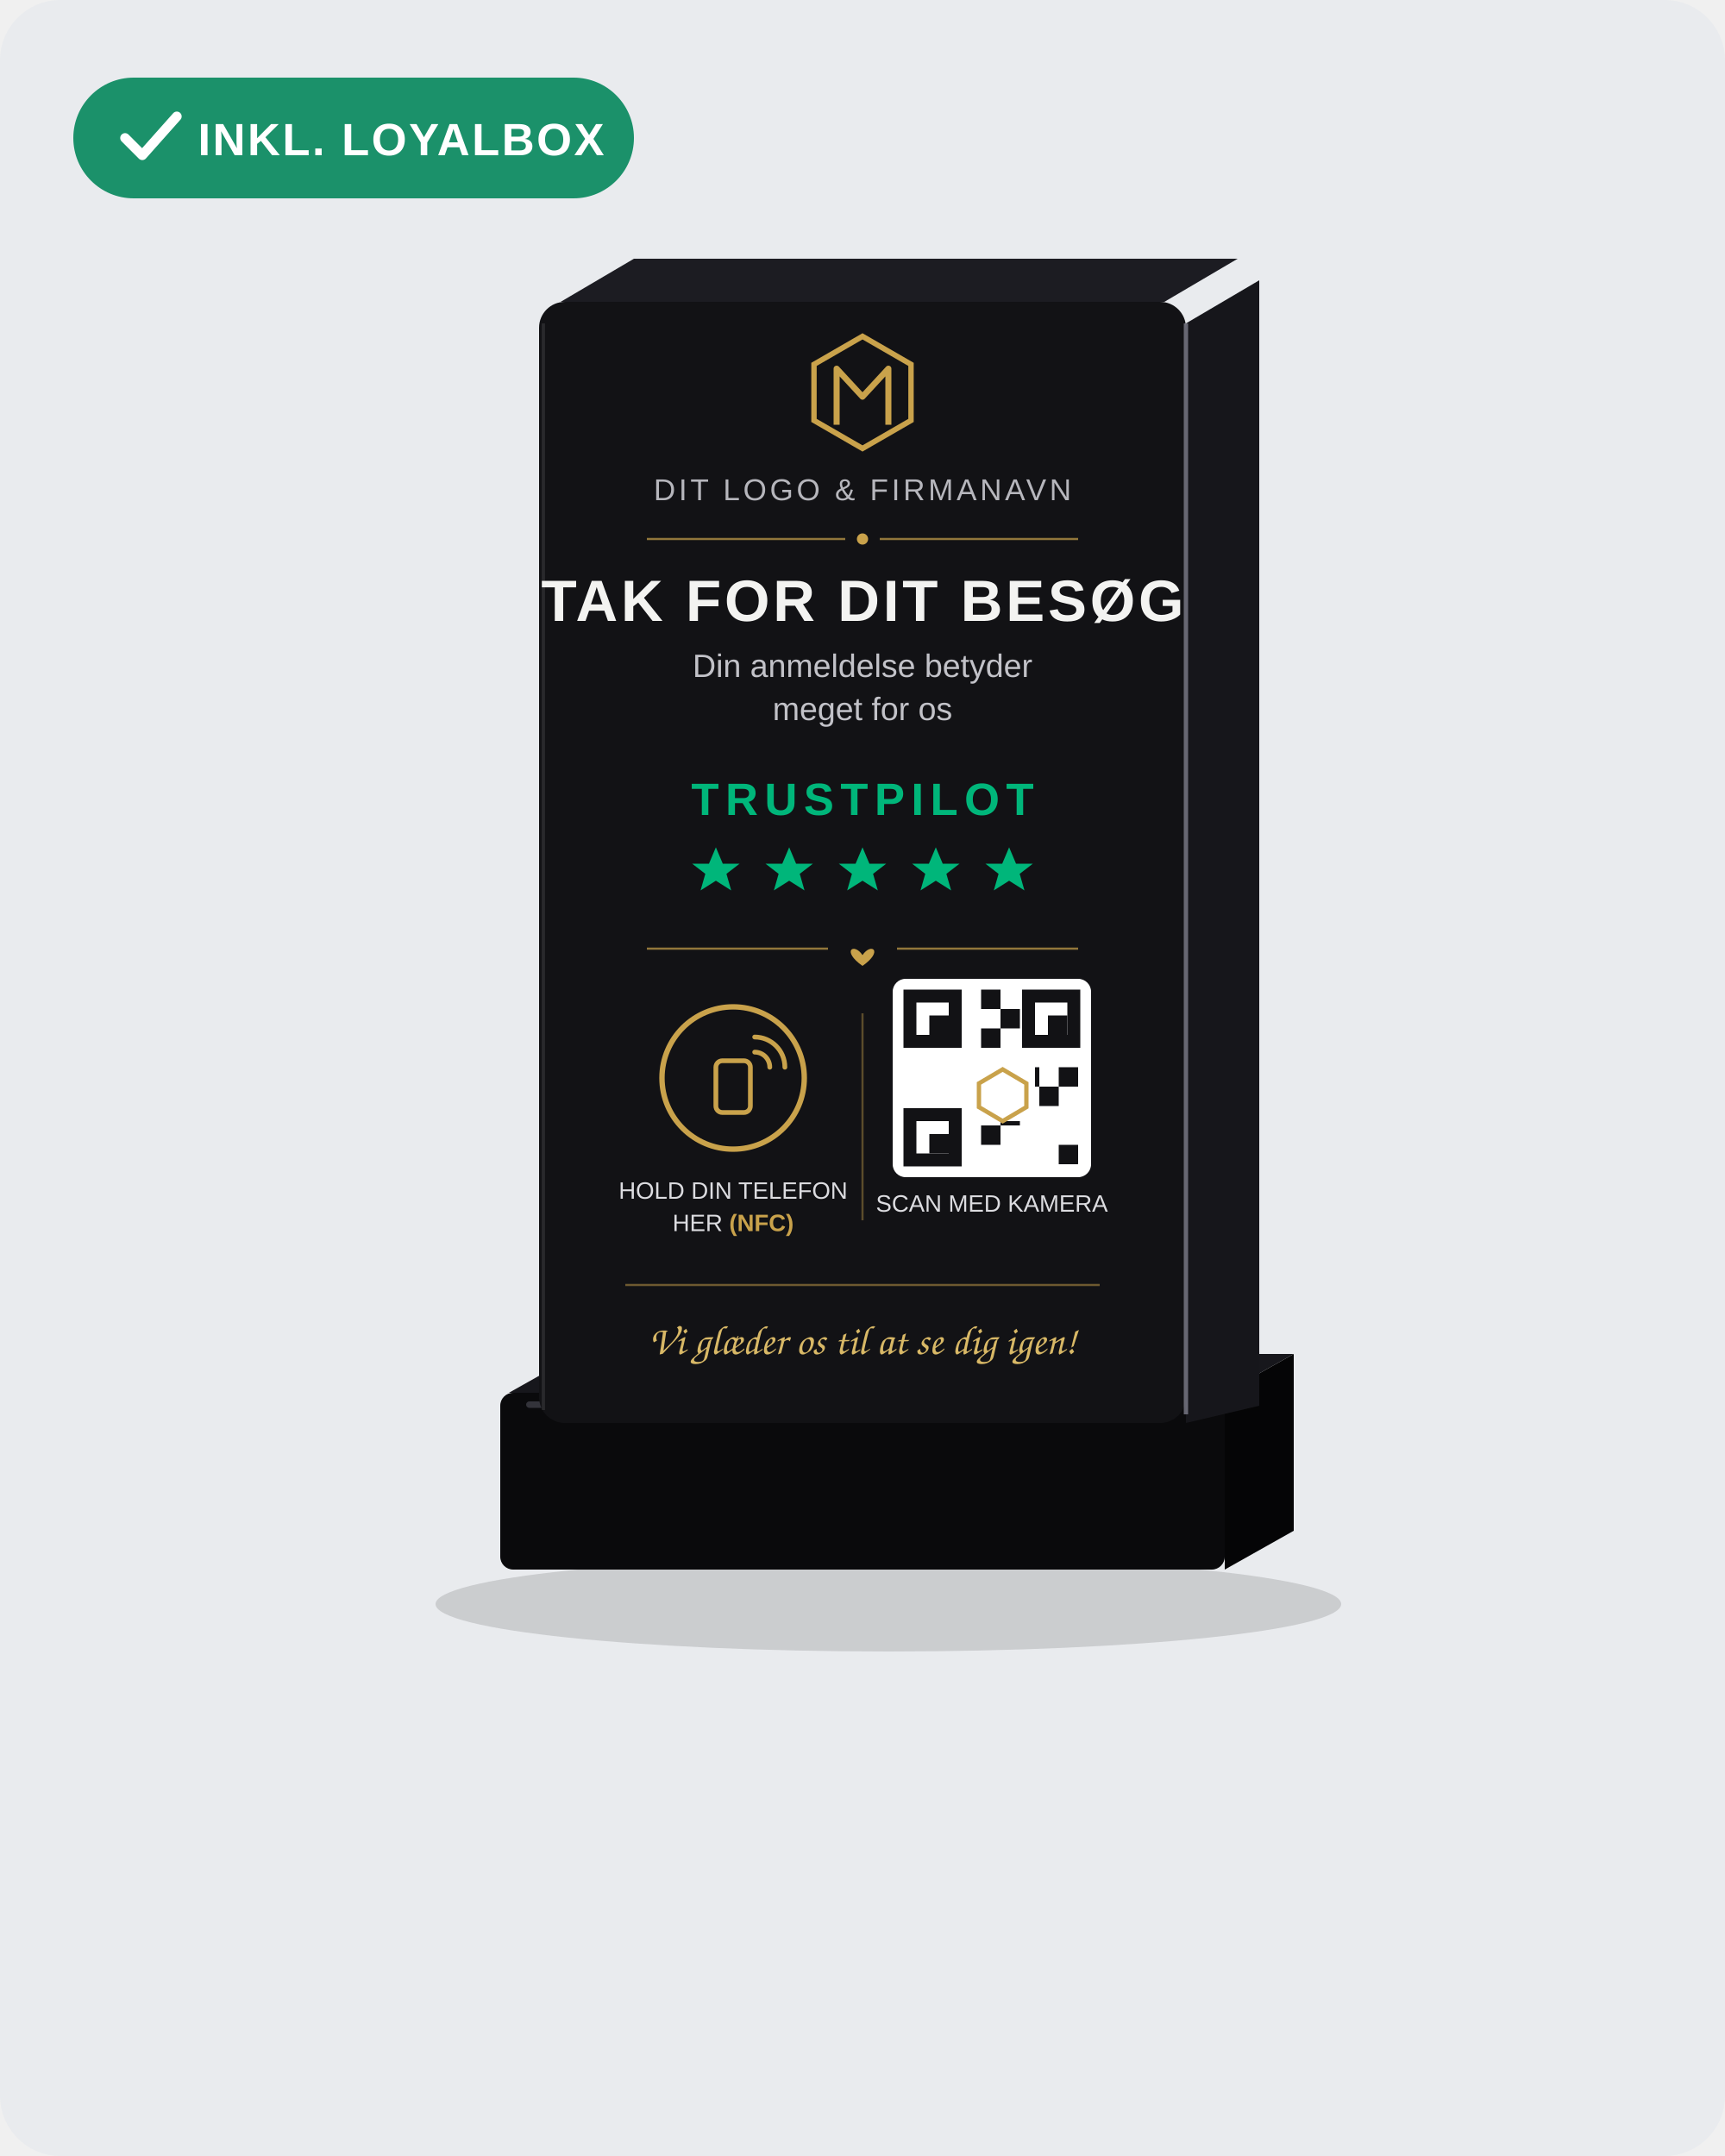
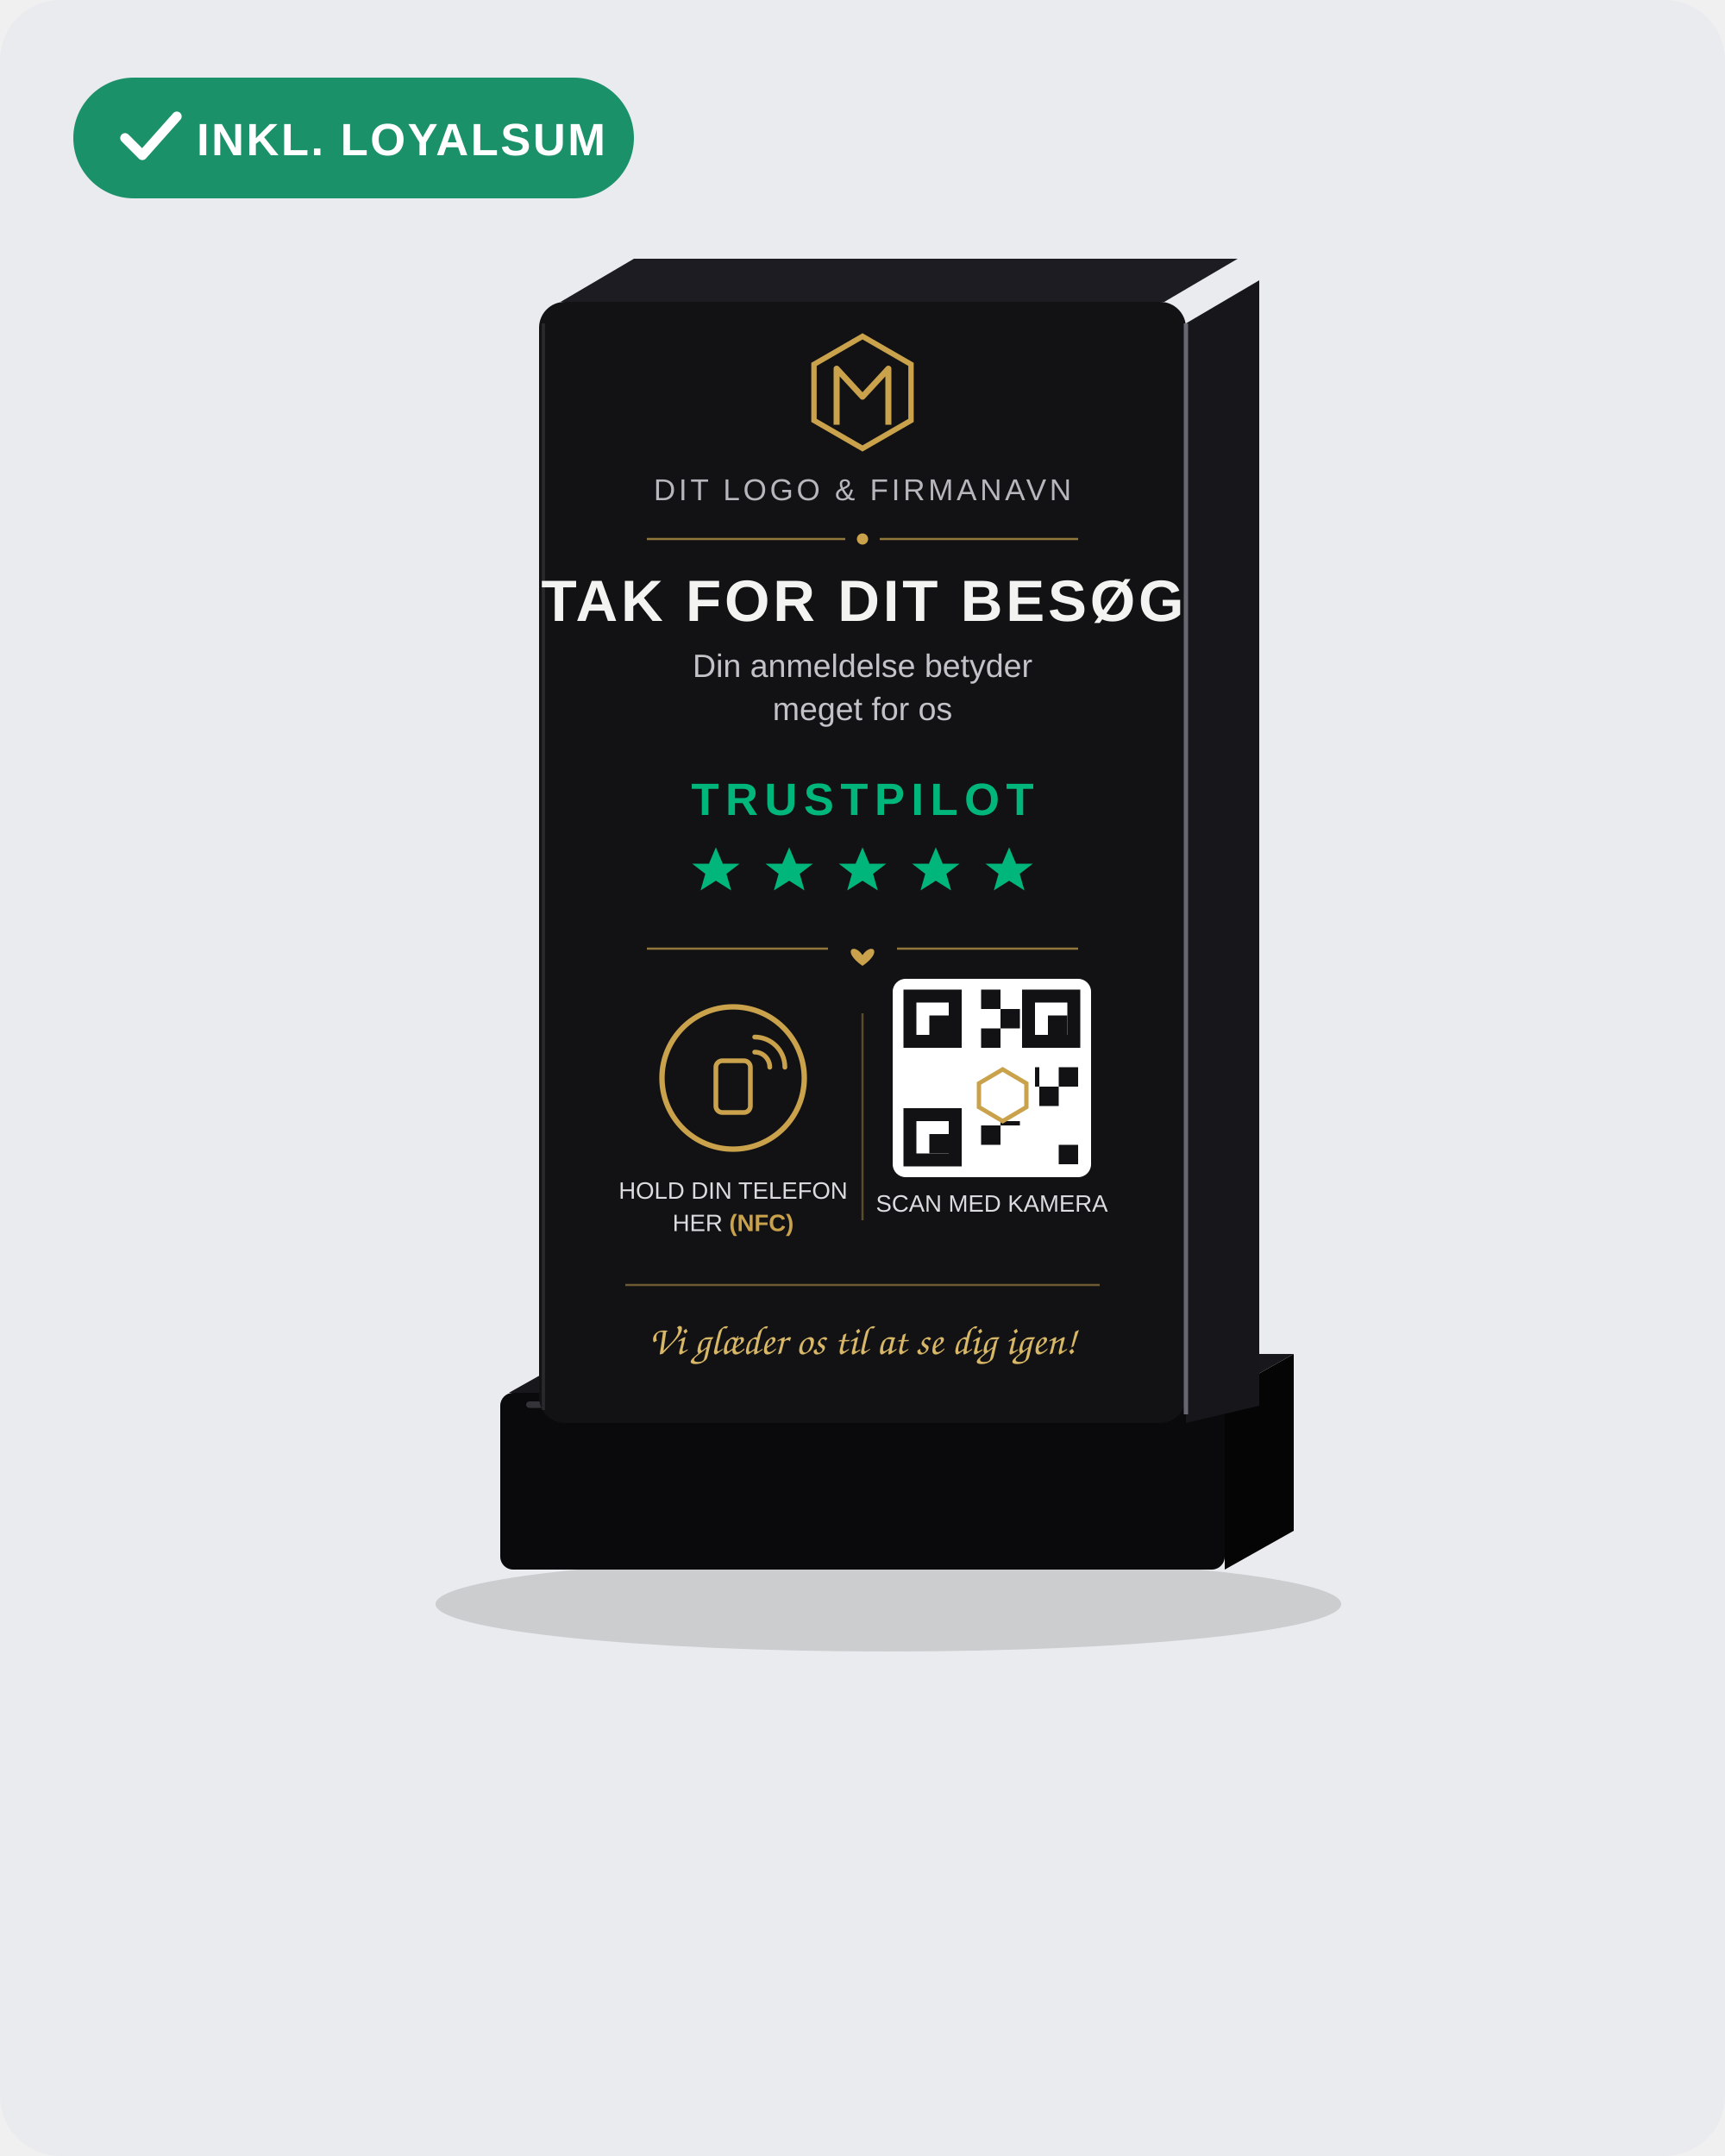
<svg xmlns="http://www.w3.org/2000/svg" viewBox="0 0 800 1000" role="img">
  <rect x="0" y="0" width="800" height="1000" rx="28" fill="#e9ebee" />
  <ellipse cx="412" cy="744" rx="210" ry="22" fill="#000000" opacity="0.13" />
  <polygon points="236,646 268,628 600,628 568,646" fill="#17171c" />
  <polygon points="568,646 600,628 600,710 568,728" fill="#050506" />
  <rect x="232" y="646" width="336" height="82" rx="6" fill="#0a0a0c" />
  <rect x="244" y="650" width="300" height="3" rx="1.5" fill="#33333a" />
  <polygon points="260,140 294,120 574,120 540,140" fill="#1c1c22" />
  <polygon points="550,150 584,130 584,652 550,660" fill="#16161b" />
  <rect x="250" y="140" width="300" height="520" rx="12" fill="#121215" />
  <line x1="550" y1="150" x2="550" y2="656" stroke="#7c7c8a" stroke-width="2" opacity="0.8" />
  <line x1="252" y1="150" x2="252" y2="654" stroke="#ffffff" stroke-width="1.5" opacity="0.10" />
  <polygon points="400,156 377.5,169 377.5,195 400,208 422.5,195 422.5,169" fill="none" stroke="#c9a24b" stroke-width="2.5" />
  <path d="M388,197 L388,171 L400,184 L412,171 L412,197" fill="none" stroke="#c9a24b" stroke-width="2.8" stroke-linejoin="round" />
  <text x="400" y="232" text-anchor="middle" font-family="Arial, sans-serif" font-size="14" fill="#b6b6bc" letter-spacing="1.5">DIT LOGO &amp; FIRMANAVN</text>
  <line x1="300" y1="250" x2="392" y2="250" stroke="#c9a24b" stroke-width="1" opacity="0.7" />
  <line x1="408" y1="250" x2="500" y2="250" stroke="#c9a24b" stroke-width="1" opacity="0.7" />
  <circle cx="400" cy="250" r="2.6" fill="#c9a24b" />
  <text x="400" y="288" text-anchor="middle" font-family="Arial, sans-serif" font-size="27" font-weight="700" fill="#f3f3f1" letter-spacing="1.5">TAK FOR DIT BESØG</text>
  <text x="400" y="314" text-anchor="middle" font-family="Arial, sans-serif" font-size="15" fill="#c2c2c8">Din anmeldelse betyder</text>
  <text x="400" y="334" text-anchor="middle" font-family="Arial, sans-serif" font-size="15" fill="#c2c2c8">meget for os</text>
  <text x="400" y="378" text-anchor="middle" font-family="Arial, sans-serif" font-size="21" font-weight="700" fill="#00b67a" letter-spacing="3">TRUSTPILOT</text>
  <path transform="translate(332,404) scale(1)" d="M0,-11 L3.2,-3.4 11,-3.4 4.9,1.3 7.1,9 0,4.5 -7.1,9 -4.9,1.3 -11,-3.4 -3.2,-3.4 Z" fill="#00b67a" />
  <path transform="translate(366,404) scale(1)" d="M0,-11 L3.2,-3.4 11,-3.4 4.9,1.3 7.1,9 0,4.5 -7.1,9 -4.9,1.3 -11,-3.4 -3.2,-3.4 Z" fill="#00b67a" />
  <path transform="translate(400,404) scale(1)" d="M0,-11 L3.2,-3.4 11,-3.4 4.9,1.3 7.1,9 0,4.5 -7.1,9 -4.9,1.3 -11,-3.4 -3.2,-3.4 Z" fill="#00b67a" />
  <path transform="translate(434,404) scale(1)" d="M0,-11 L3.2,-3.4 11,-3.4 4.9,1.3 7.1,9 0,4.5 -7.1,9 -4.9,1.3 -11,-3.4 -3.2,-3.4 Z" fill="#00b67a" />
  <path transform="translate(468,404) scale(1)" d="M0,-11 L3.2,-3.4 11,-3.4 4.9,1.3 7.1,9 0,4.5 -7.1,9 -4.9,1.3 -11,-3.4 -3.2,-3.4 Z" fill="#00b67a" />
  <line x1="300" y1="440" x2="384" y2="440" stroke="#c9a24b" stroke-width="1" opacity="0.7" />
  <line x1="416" y1="440" x2="500" y2="440" stroke="#c9a24b" stroke-width="1" opacity="0.7" />
  <path transform="translate(400,440)" d="M0,3 C-4,-3 -10,1 0,8 C10,1 4,-3 0,3 Z" fill="#c9a24b" />
  <line x1="400" y1="470" x2="400" y2="566" stroke="#c9a24b" stroke-width="1" opacity="0.4" />
  <circle cx="340" cy="500" r="33" fill="none" stroke="#c9a24b" stroke-width="2.5" />
  <rect x="332" y="492" width="16" height="24" rx="3" fill="none" stroke="#c9a24b" stroke-width="2.2" />
  <g fill="none" stroke="#c9a24b" stroke-width="2.2" stroke-linecap="round">
    <path d="M350,488 a7,7 0 0 1 7,7" />
    <path d="M350,481 a14,14 0 0 1 14,14" />
  </g>
  <text x="340" y="556" text-anchor="middle" font-family="Arial, sans-serif" font-size="11" fill="#dcdce0">HOLD DIN TELEFON</text>
  <text x="340" y="571" text-anchor="middle" font-family="Arial, sans-serif" font-size="11" fill="#dcdce0">HER <tspan fill="#c9a24b" font-weight="700">(NFC)</tspan>
  </text>
  <rect x="414" y="454" width="92" height="92" rx="6" fill="#ffffff" />
  <g fill="#121215">
    <rect x="419" y="459" width="27" height="27" />
    <rect x="425" y="465" width="15" height="15" fill="#ffffff" />
    <rect x="431" y="471" width="9" height="9" fill="#121215" />
    <rect x="474" y="459" width="27" height="27" />
    <rect x="480" y="465" width="15" height="15" fill="#ffffff" />
    <rect x="486" y="471" width="9" height="9" fill="#121215" />
    <rect x="419" y="514" width="27" height="27" />
    <rect x="425" y="520" width="15" height="15" fill="#ffffff" />
    <rect x="431" y="526" width="9" height="9" fill="#121215" />
    <rect x="455" y="459" width="9" height="9" />
    <rect x="464" y="468" width="9" height="9" />
    <rect x="455" y="477" width="9" height="9" />
    <rect x="491" y="495" width="9" height="9" />
    <rect x="482" y="504" width="9" height="9" />
    <rect x="464" y="513" width="9" height="9" />
    <rect x="455" y="522" width="9" height="9" />
    <rect x="491" y="531" width="9" height="9" />
    <rect x="473" y="495" width="9" height="9" />
  </g>
  <rect x="450" y="490" width="30" height="30" rx="3" fill="#ffffff" />
  <polygon points="465,496 454,502.5 454,513.5 465,520 476,513.5 476,502.5" fill="none" stroke="#c9a24b" stroke-width="2" />
  <text x="460" y="562" text-anchor="middle" font-family="Arial, sans-serif" font-size="11" fill="#dcdce0">SCAN MED KAMERA</text>
  <line x1="290" y1="596" x2="510" y2="596" stroke="#c9a24b" stroke-width="1" opacity="0.5" />
  <text x="400" y="628" text-anchor="middle" font-family="'Segoe Script','Brush Script MT',cursive" font-style="italic" font-size="19" fill="#d8b866">Vi glæder os til at se dig igen!</text>
  <g>
    <rect x="34" y="36" width="260" height="56" rx="28" fill="#1b916a" />
    <path d="M58,64 l8,8 l16,-18" fill="none" stroke="#ffffff" stroke-width="4.5" stroke-linecap="round" stroke-linejoin="round" />
-     <text x="186" y="72" text-anchor="middle" font-family="Arial, sans-serif" font-size="21" font-weight="700" fill="#ffffff" letter-spacing="1">INKL. LOYALBOX</text>
+     <text x="186" y="72" text-anchor="middle" font-family="Arial, sans-serif" font-size="21" font-weight="700" fill="#ffffff" letter-spacing="1">INKL. LOYALSUM</text>
  </g>
</svg>
